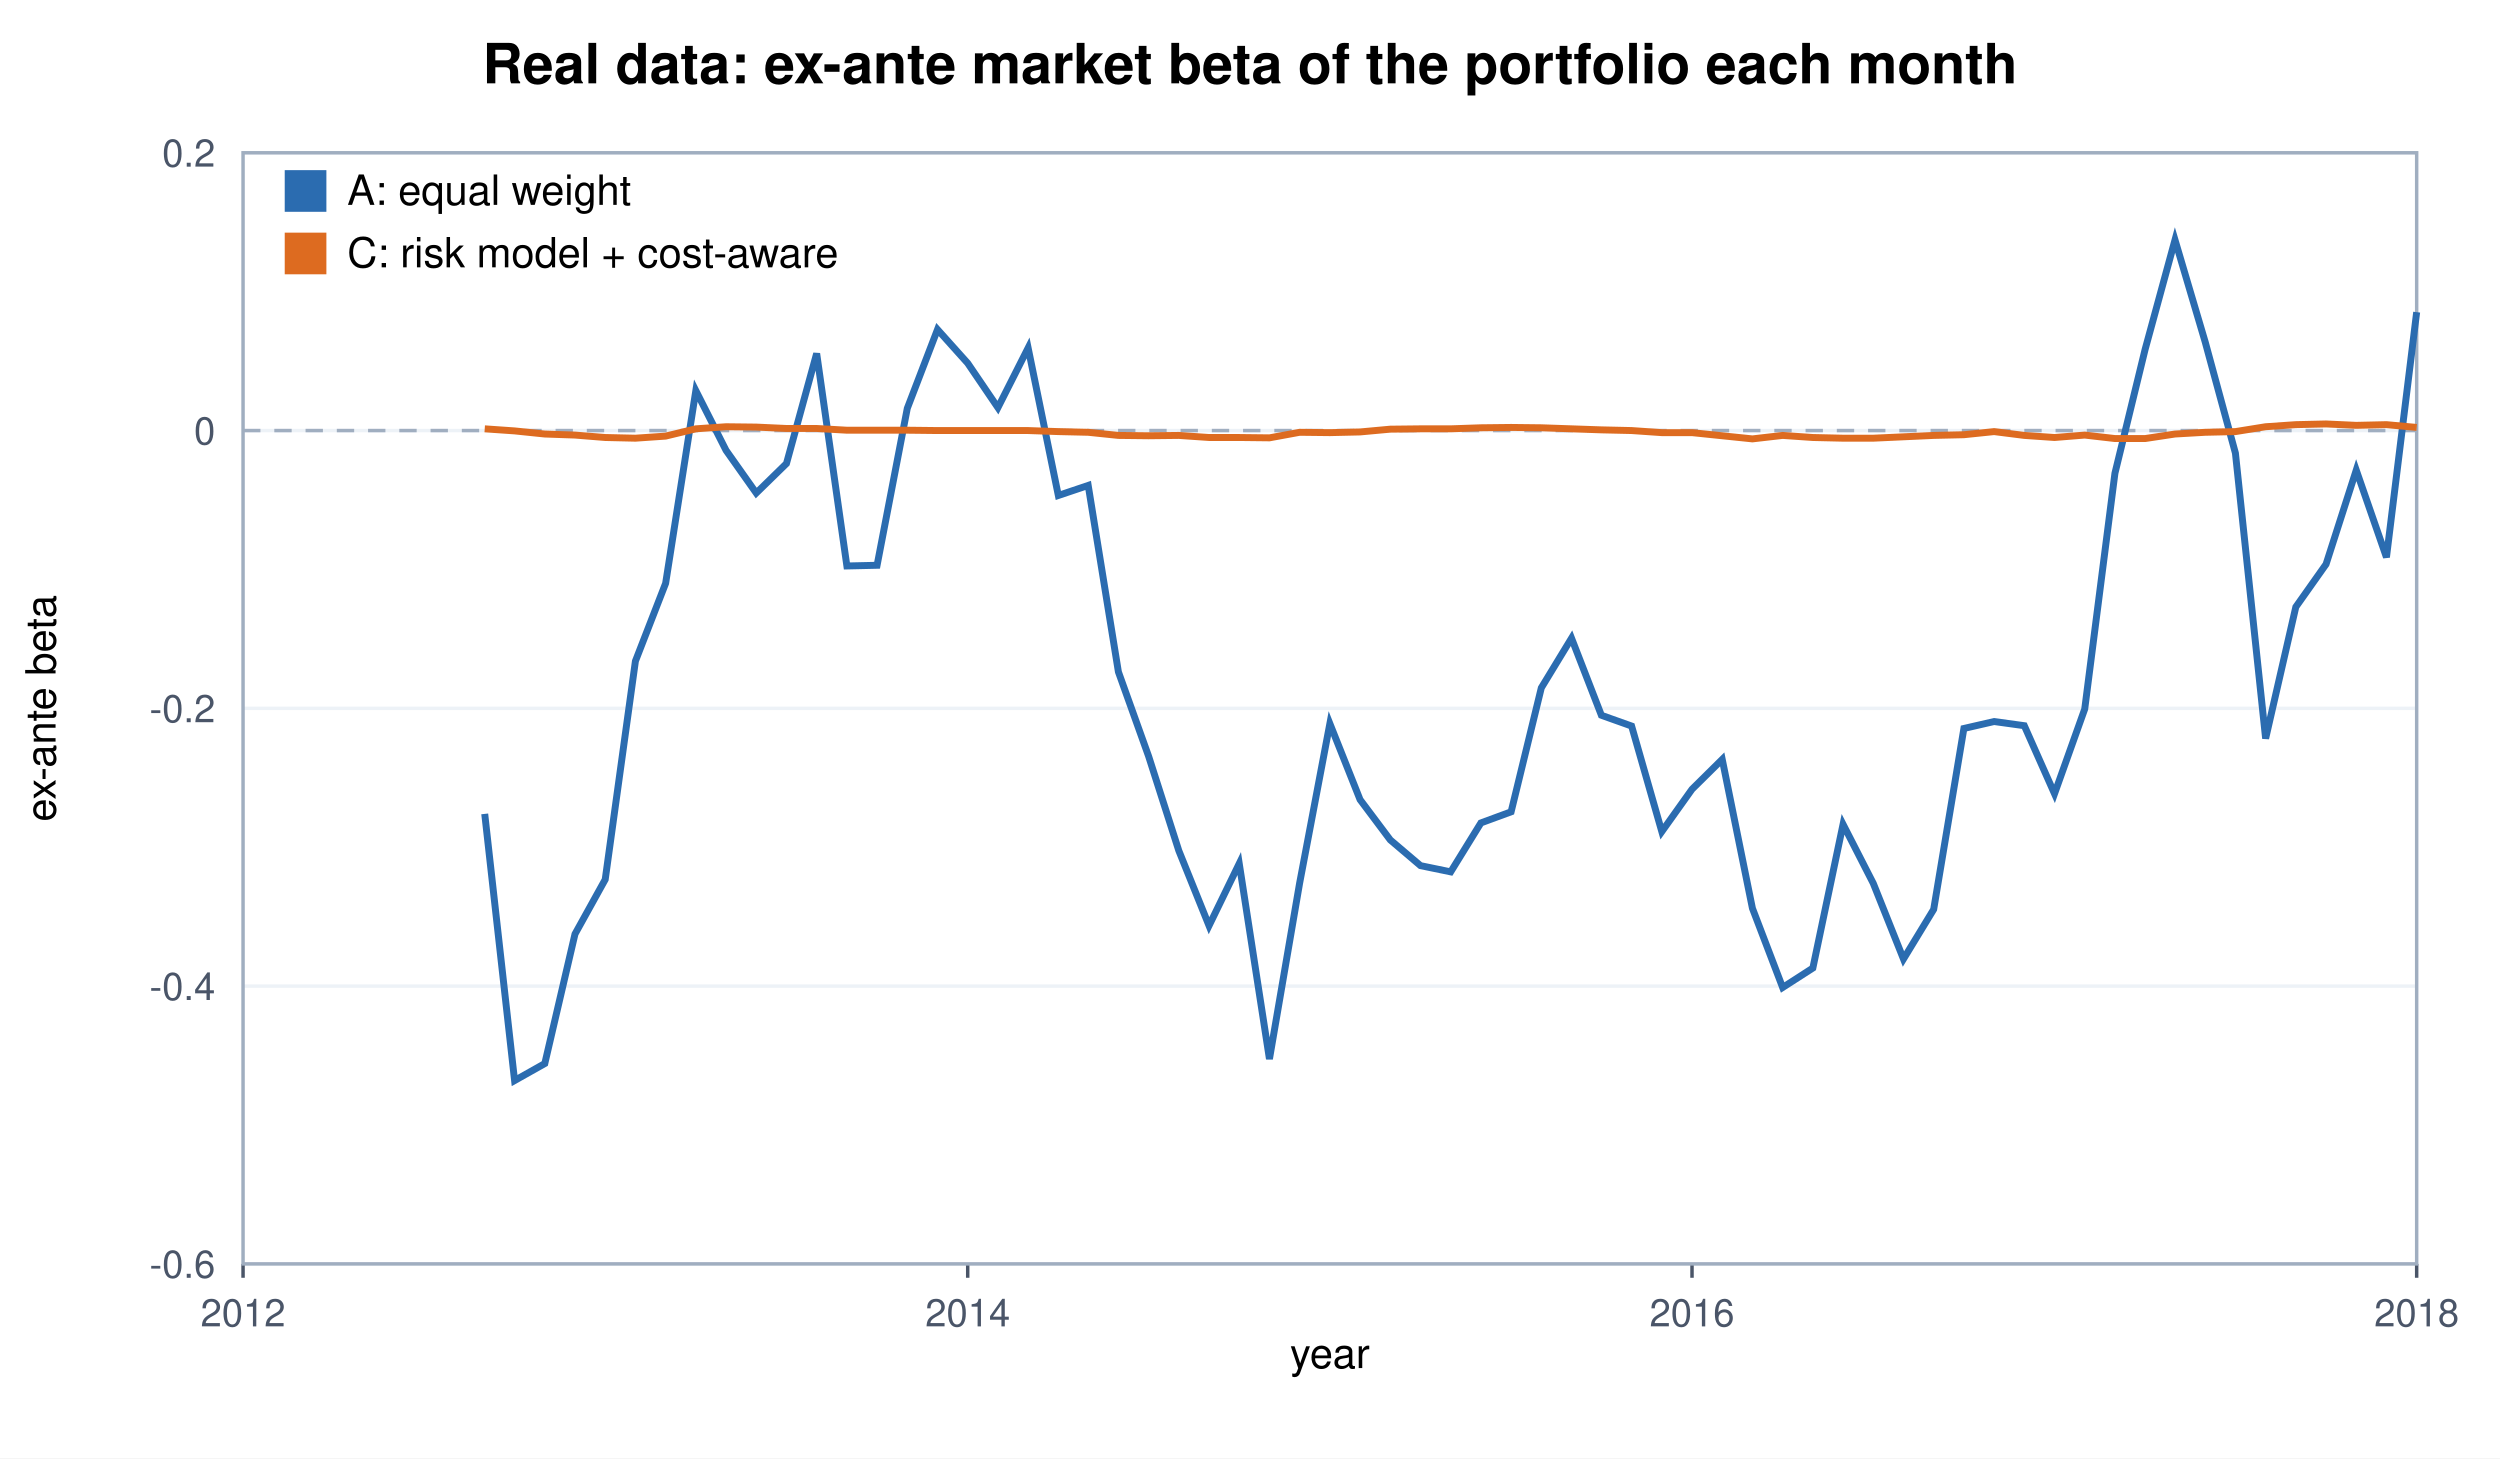
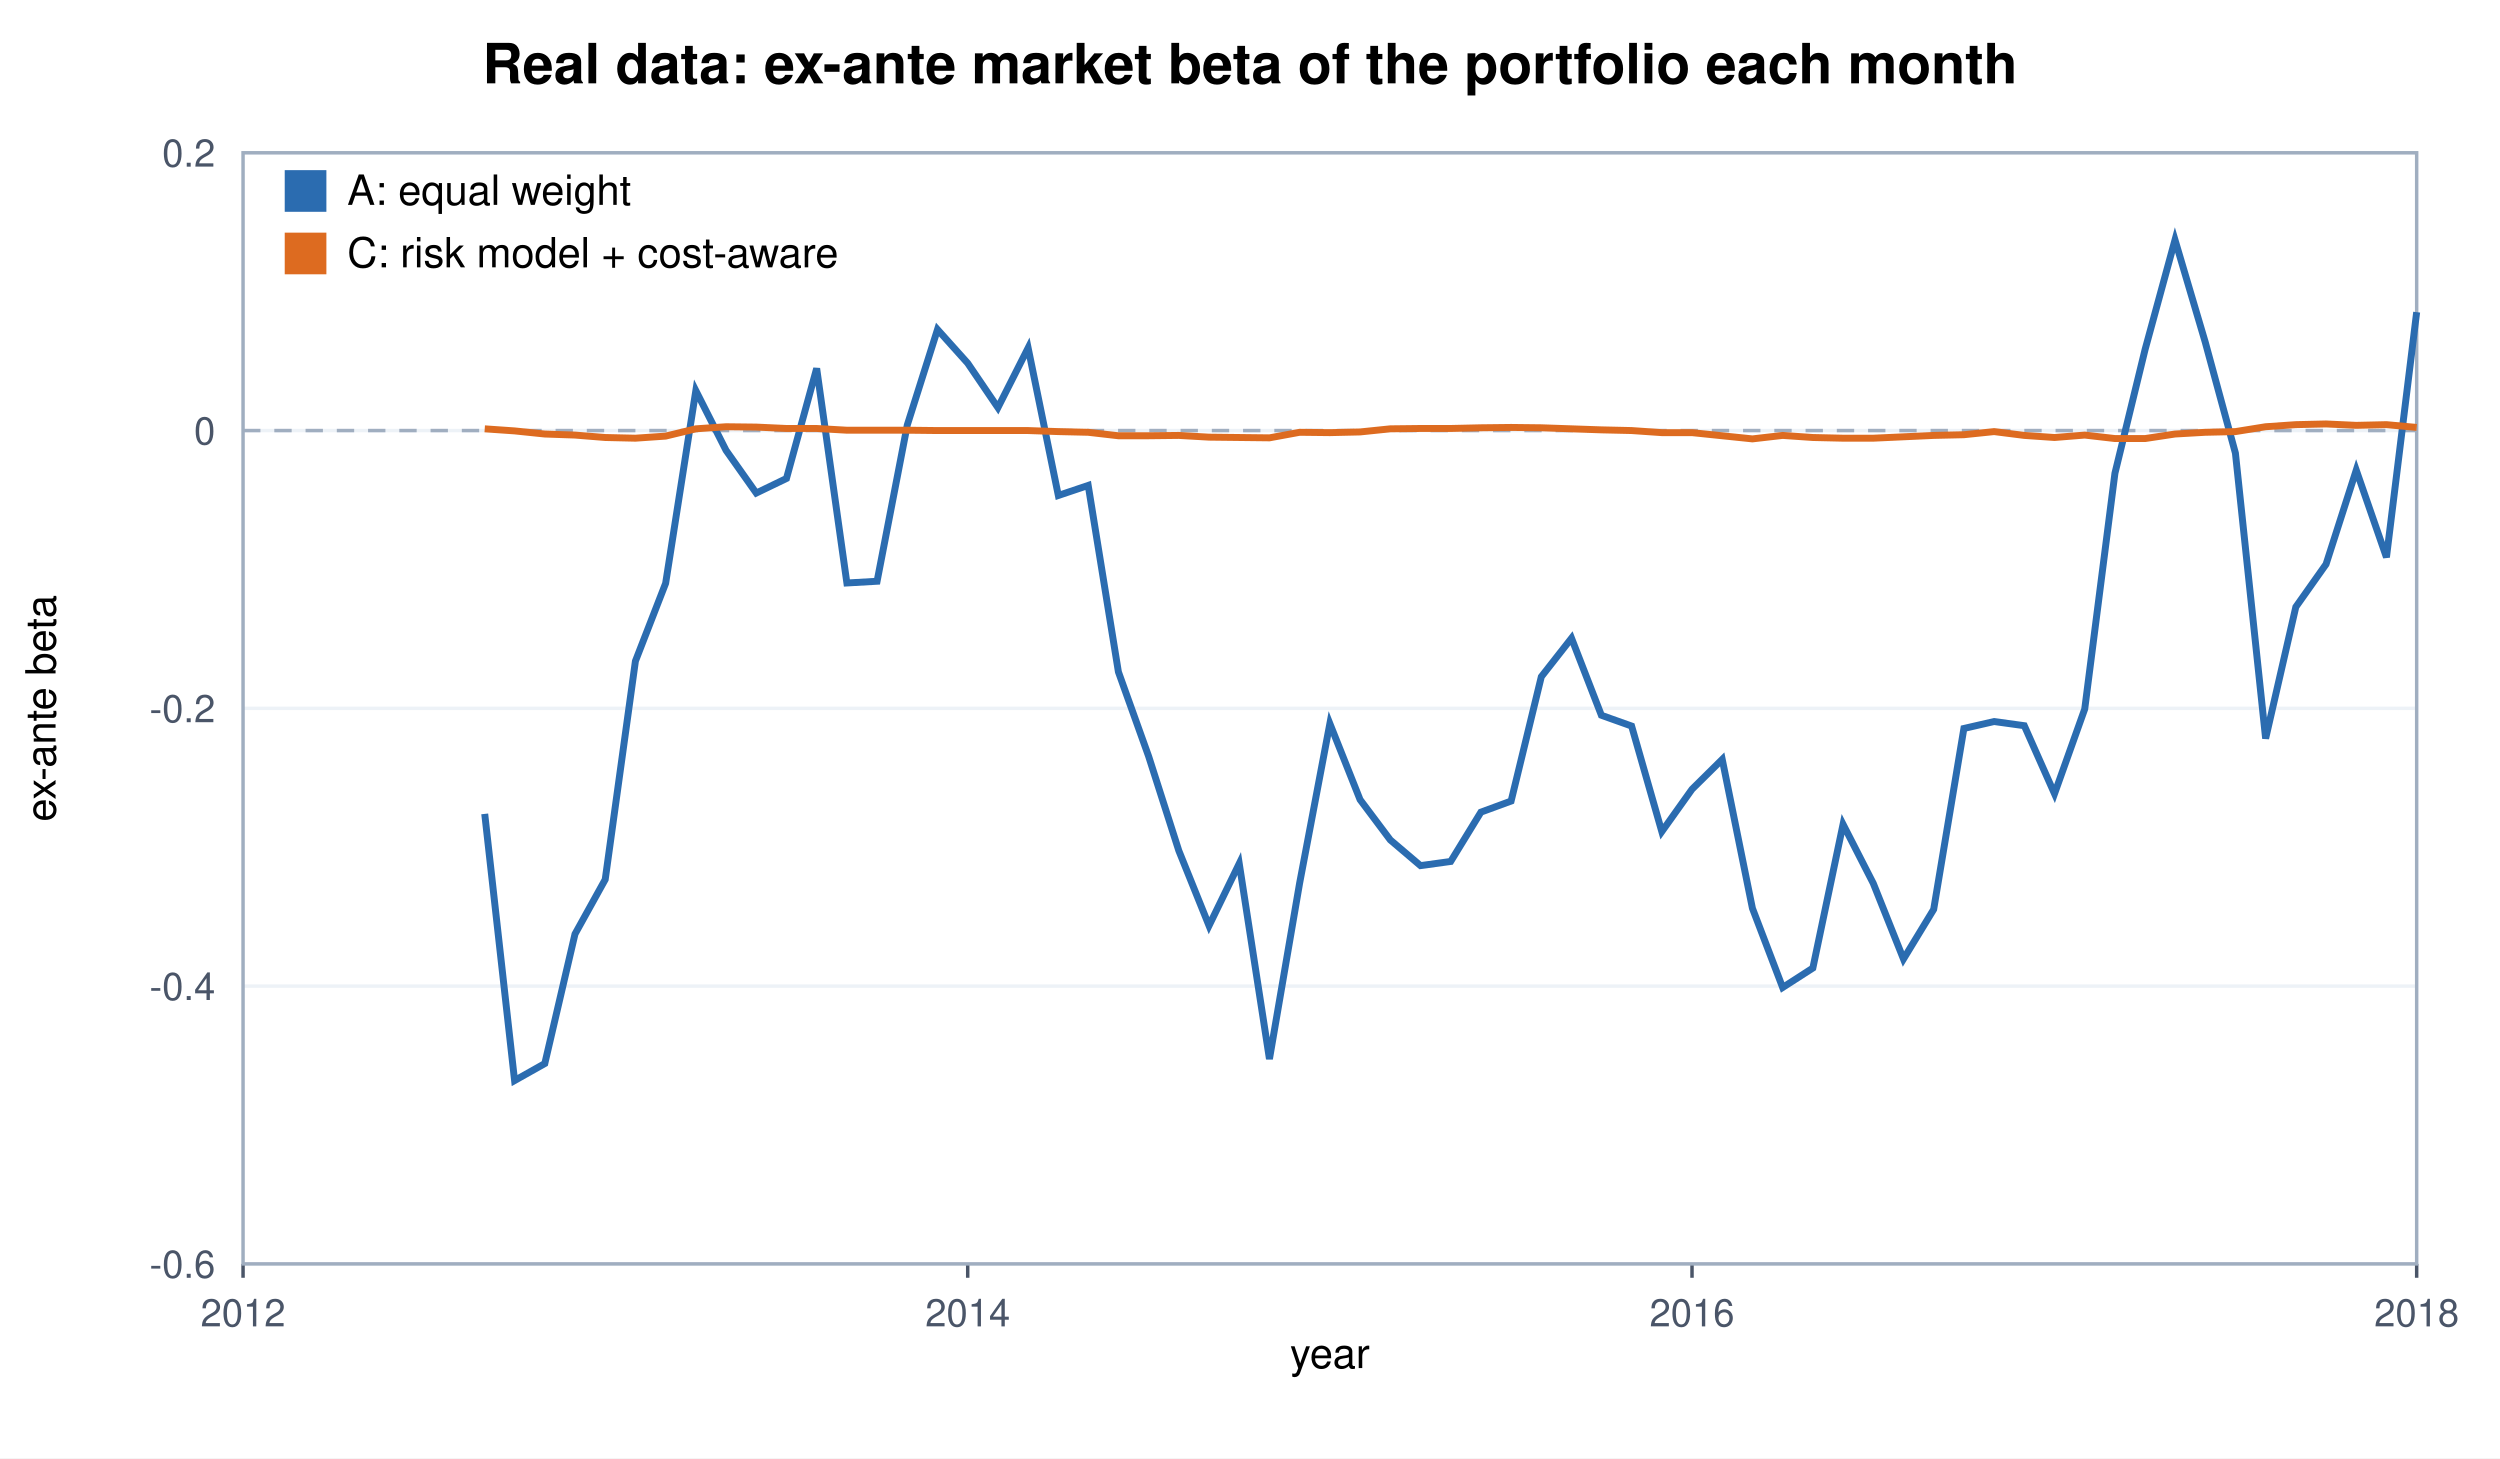
<svg xmlns="http://www.w3.org/2000/svg" width="720" height="420" viewBox="0 0 720 420">
  <rect width="100%" height="100%" fill="white" />
  <text x="360.0" y="24" text-anchor="middle" font-family="Helvetica, Arial, sans-serif" font-size="16" font-weight="bold">Real data: ex-ante market beta of the portfolio each month</text>
  <line x1="70" x2="696" y1="364.0" y2="364.0" stroke="#edf2f7" />
  <text x="62" y="368.0" text-anchor="end" font-family="Helvetica, Arial, sans-serif" font-size="11" fill="#4a5568">-0.6</text>
  <line x1="70" x2="696" y1="284.0" y2="284.0" stroke="#edf2f7" />
  <text x="62" y="288.0" text-anchor="end" font-family="Helvetica, Arial, sans-serif" font-size="11" fill="#4a5568">-0.4</text>
  <line x1="70" x2="696" y1="204.0" y2="204.0" stroke="#edf2f7" />
  <text x="62" y="208.0" text-anchor="end" font-family="Helvetica, Arial, sans-serif" font-size="11" fill="#4a5568">-0.2</text>
  <line x1="70" x2="696" y1="124.0" y2="124.0" stroke="#edf2f7" />
  <text x="62" y="128.0" text-anchor="end" font-family="Helvetica, Arial, sans-serif" font-size="11" fill="#4a5568">0</text>
  <line x1="70" x2="696" y1="44.0" y2="44.0" stroke="#edf2f7" />
  <text x="62" y="48.0" text-anchor="end" font-family="Helvetica, Arial, sans-serif" font-size="11" fill="#4a5568">0.2</text>
  <line x1="70.0" x2="70.0" y1="364" y2="368" stroke="#4a5568" />
  <text x="70.0" y="382" text-anchor="middle" font-family="Helvetica, Arial, sans-serif" font-size="11" fill="#4a5568">2012</text>
  <line x1="278.7" x2="278.7" y1="364" y2="368" stroke="#4a5568" />
  <text x="278.7" y="382" text-anchor="middle" font-family="Helvetica, Arial, sans-serif" font-size="11" fill="#4a5568">2014</text>
  <line x1="487.3" x2="487.3" y1="364" y2="368" stroke="#4a5568" />
  <text x="487.3" y="382" text-anchor="middle" font-family="Helvetica, Arial, sans-serif" font-size="11" fill="#4a5568">2016</text>
  <line x1="696.0" x2="696.0" y1="364" y2="368" stroke="#4a5568" />
  <text x="696.0" y="382" text-anchor="middle" font-family="Helvetica, Arial, sans-serif" font-size="11" fill="#4a5568">2018</text>
  <rect x="70" y="44" width="626" height="320" fill="none" stroke="#a0aec0" />
  <line x1="70" x2="696" y1="124.0" y2="124.0" stroke="#a0aec0" stroke-dasharray="5,4" />
-   <path d="M139.6,234.4 L148.2,311.2 L156.9,306.3 L165.6,269.0 L174.3,253.3 L183.0,190.4 L191.7,168.0 L200.4,112.5 L209.1,129.7 L217.8,142.0 L226.5,133.5 L235.2,101.8 L243.9,163.0 L252.6,162.8 L261.3,117.6 L270.0,94.9 L278.7,104.6 L287.4,117.4 L296.1,100.2 L304.8,142.7 L313.4,139.8 L322.1,193.5 L330.8,217.8 L339.5,245.0 L348.2,266.6 L356.9,248.7 L365.6,305.0 L374.3,254.3 L383.0,208.4 L391.7,230.3 L400.4,241.9 L409.1,249.3 L417.8,251.1 L426.5,237.0 L435.2,233.8 L443.9,198.1 L452.6,183.8 L461.2,206.0 L469.9,209.1 L478.6,239.5 L487.3,227.3 L496.0,218.7 L504.7,261.6 L513.4,284.4 L522.1,278.8 L530.8,237.4 L539.5,254.4 L548.2,276.2 L556.9,261.9 L565.6,209.8 L574.3,207.8 L583.0,209.0 L591.7,228.6 L600.4,204.2 L609.1,136.3 L617.8,100.6 L626.4,69.1 L635.1,98.5 L643.8,130.5 L652.5,212.7 L661.2,174.8 L669.9,162.5 L678.6,135.4 L687.3,160.5 L696.0,89.9" fill="none" stroke="#2b6cb0" stroke-width="2" />
-   <path d="M139.6,123.5 L148.2,124.1 L156.9,125.0 L165.6,125.3 L174.3,126.0 L183.0,126.2 L191.7,125.6 L200.4,123.5 L209.1,122.9 L217.8,123.0 L226.5,123.4 L235.2,123.4 L243.9,123.9 L252.6,123.9 L261.3,123.9 L270.0,124.0 L278.7,124.0 L287.4,124.0 L296.1,124.0 L304.8,124.3 L313.4,124.5 L322.1,125.4 L330.8,125.5 L339.5,125.4 L348.2,126.0 L356.9,126.0 L365.6,126.1 L374.3,124.5 L383.0,124.6 L391.7,124.4 L400.4,123.6 L409.1,123.5 L417.8,123.5 L426.5,123.2 L435.2,123.1 L443.9,123.2 L452.6,123.5 L461.2,123.8 L469.9,124.0 L478.6,124.6 L487.3,124.6 L496.0,125.5 L504.7,126.4 L513.4,125.4 L522.1,126.0 L530.8,126.2 L539.5,126.2 L548.2,125.8 L556.9,125.4 L565.6,125.2 L574.3,124.3 L583.0,125.4 L591.7,126.0 L600.4,125.3 L609.1,126.3 L617.8,126.3 L626.4,125.0 L635.1,124.5 L643.8,124.3 L652.5,122.9 L661.2,122.3 L669.9,122.1 L678.6,122.5 L687.3,122.3 L696.0,123.1" fill="none" stroke="#dd6b20" stroke-width="2" />
+   <path d="M139.6,234.4 L148.2,311.2 L156.9,306.3 L165.6,269.0 L174.3,253.3 L183.0,190.4 L191.7,168.0 L200.4,112.5 L209.1,129.7 L217.8,142.0 L226.5,137.8 L235.2,106.1 L243.9,167.9 L252.6,167.4 L261.3,122.4 L270.0,94.9 L278.7,104.6 L287.4,117.4 L296.1,100.2 L304.8,142.7 L313.4,139.8 L322.1,193.5 L330.8,217.8 L339.5,245.0 L348.2,266.6 L356.9,248.7 L365.6,305.0 L374.3,254.3 L383.0,208.4 L391.7,230.3 L400.4,241.9 L409.1,249.3 L417.8,248.1 L426.5,233.9 L435.2,230.7 L443.9,194.9 L452.6,183.8 L461.2,206.0 L469.9,209.1 L478.6,239.5 L487.3,227.3 L496.0,218.7 L504.7,261.6 L513.4,284.4 L522.1,278.8 L530.8,237.4 L539.5,254.4 L548.2,276.2 L556.9,261.9 L565.6,209.8 L574.3,207.8 L583.0,209.0 L591.7,228.6 L600.4,204.2 L609.1,136.3 L617.8,100.6 L626.4,69.1 L635.1,98.5 L643.8,130.5 L652.5,212.7 L661.2,174.8 L669.9,162.5 L678.6,135.4 L687.3,160.5 L696.0,89.9" fill="none" stroke="#2b6cb0" stroke-width="2" />
+   <path d="M139.6,123.5 L148.2,124.1 L156.9,125.0 L165.6,125.3 L174.3,126.0 L183.0,126.2 L191.7,125.6 L200.4,123.5 L209.1,122.9 L217.8,123.0 L226.5,123.4 L235.2,123.4 L243.9,123.9 L252.6,123.9 L261.3,123.9 L270.0,124.0 L278.7,124.0 L287.4,124.0 L296.1,124.0 L304.8,124.3 L313.4,124.5 L322.1,125.5 L330.8,125.5 L339.5,125.4 L348.2,125.9 L356.9,126.0 L365.6,126.1 L374.3,124.5 L383.0,124.6 L391.7,124.4 L400.4,123.5 L409.1,123.4 L417.8,123.4 L426.5,123.2 L435.2,123.1 L443.9,123.2 L452.6,123.5 L461.2,123.8 L469.9,124.0 L478.6,124.6 L487.3,124.6 L496.0,125.5 L504.7,126.4 L513.4,125.4 L522.1,126.0 L530.8,126.2 L539.5,126.2 L548.2,125.8 L556.9,125.4 L565.6,125.2 L574.3,124.3 L583.0,125.4 L591.7,126.0 L600.4,125.3 L609.1,126.3 L617.8,126.3 L626.4,125.0 L635.1,124.5 L643.8,124.3 L652.5,122.9 L661.2,122.3 L669.9,122.1 L678.6,122.5 L687.3,122.3 L696.0,123.1" fill="none" stroke="#dd6b20" stroke-width="2" />
  <rect x="82.0" y="49" width="12" height="12" fill="#2b6cb0" />
  <text x="100.0" y="59" font-family="Helvetica, Arial, sans-serif" font-size="12">A: equal weight</text>
  <rect x="82.0" y="67" width="12" height="12" fill="#dd6b20" />
  <text x="100.0" y="77" font-family="Helvetica, Arial, sans-serif" font-size="12">C: risk model + cost-aware</text>
  <text x="383.0" y="394" text-anchor="middle" font-family="Helvetica, Arial, sans-serif" font-size="12">year</text>
  <text transform="translate(16,204.0) rotate(-90)" text-anchor="middle" font-family="Helvetica, Arial, sans-serif" font-size="12">ex-ante beta</text>
</svg>
